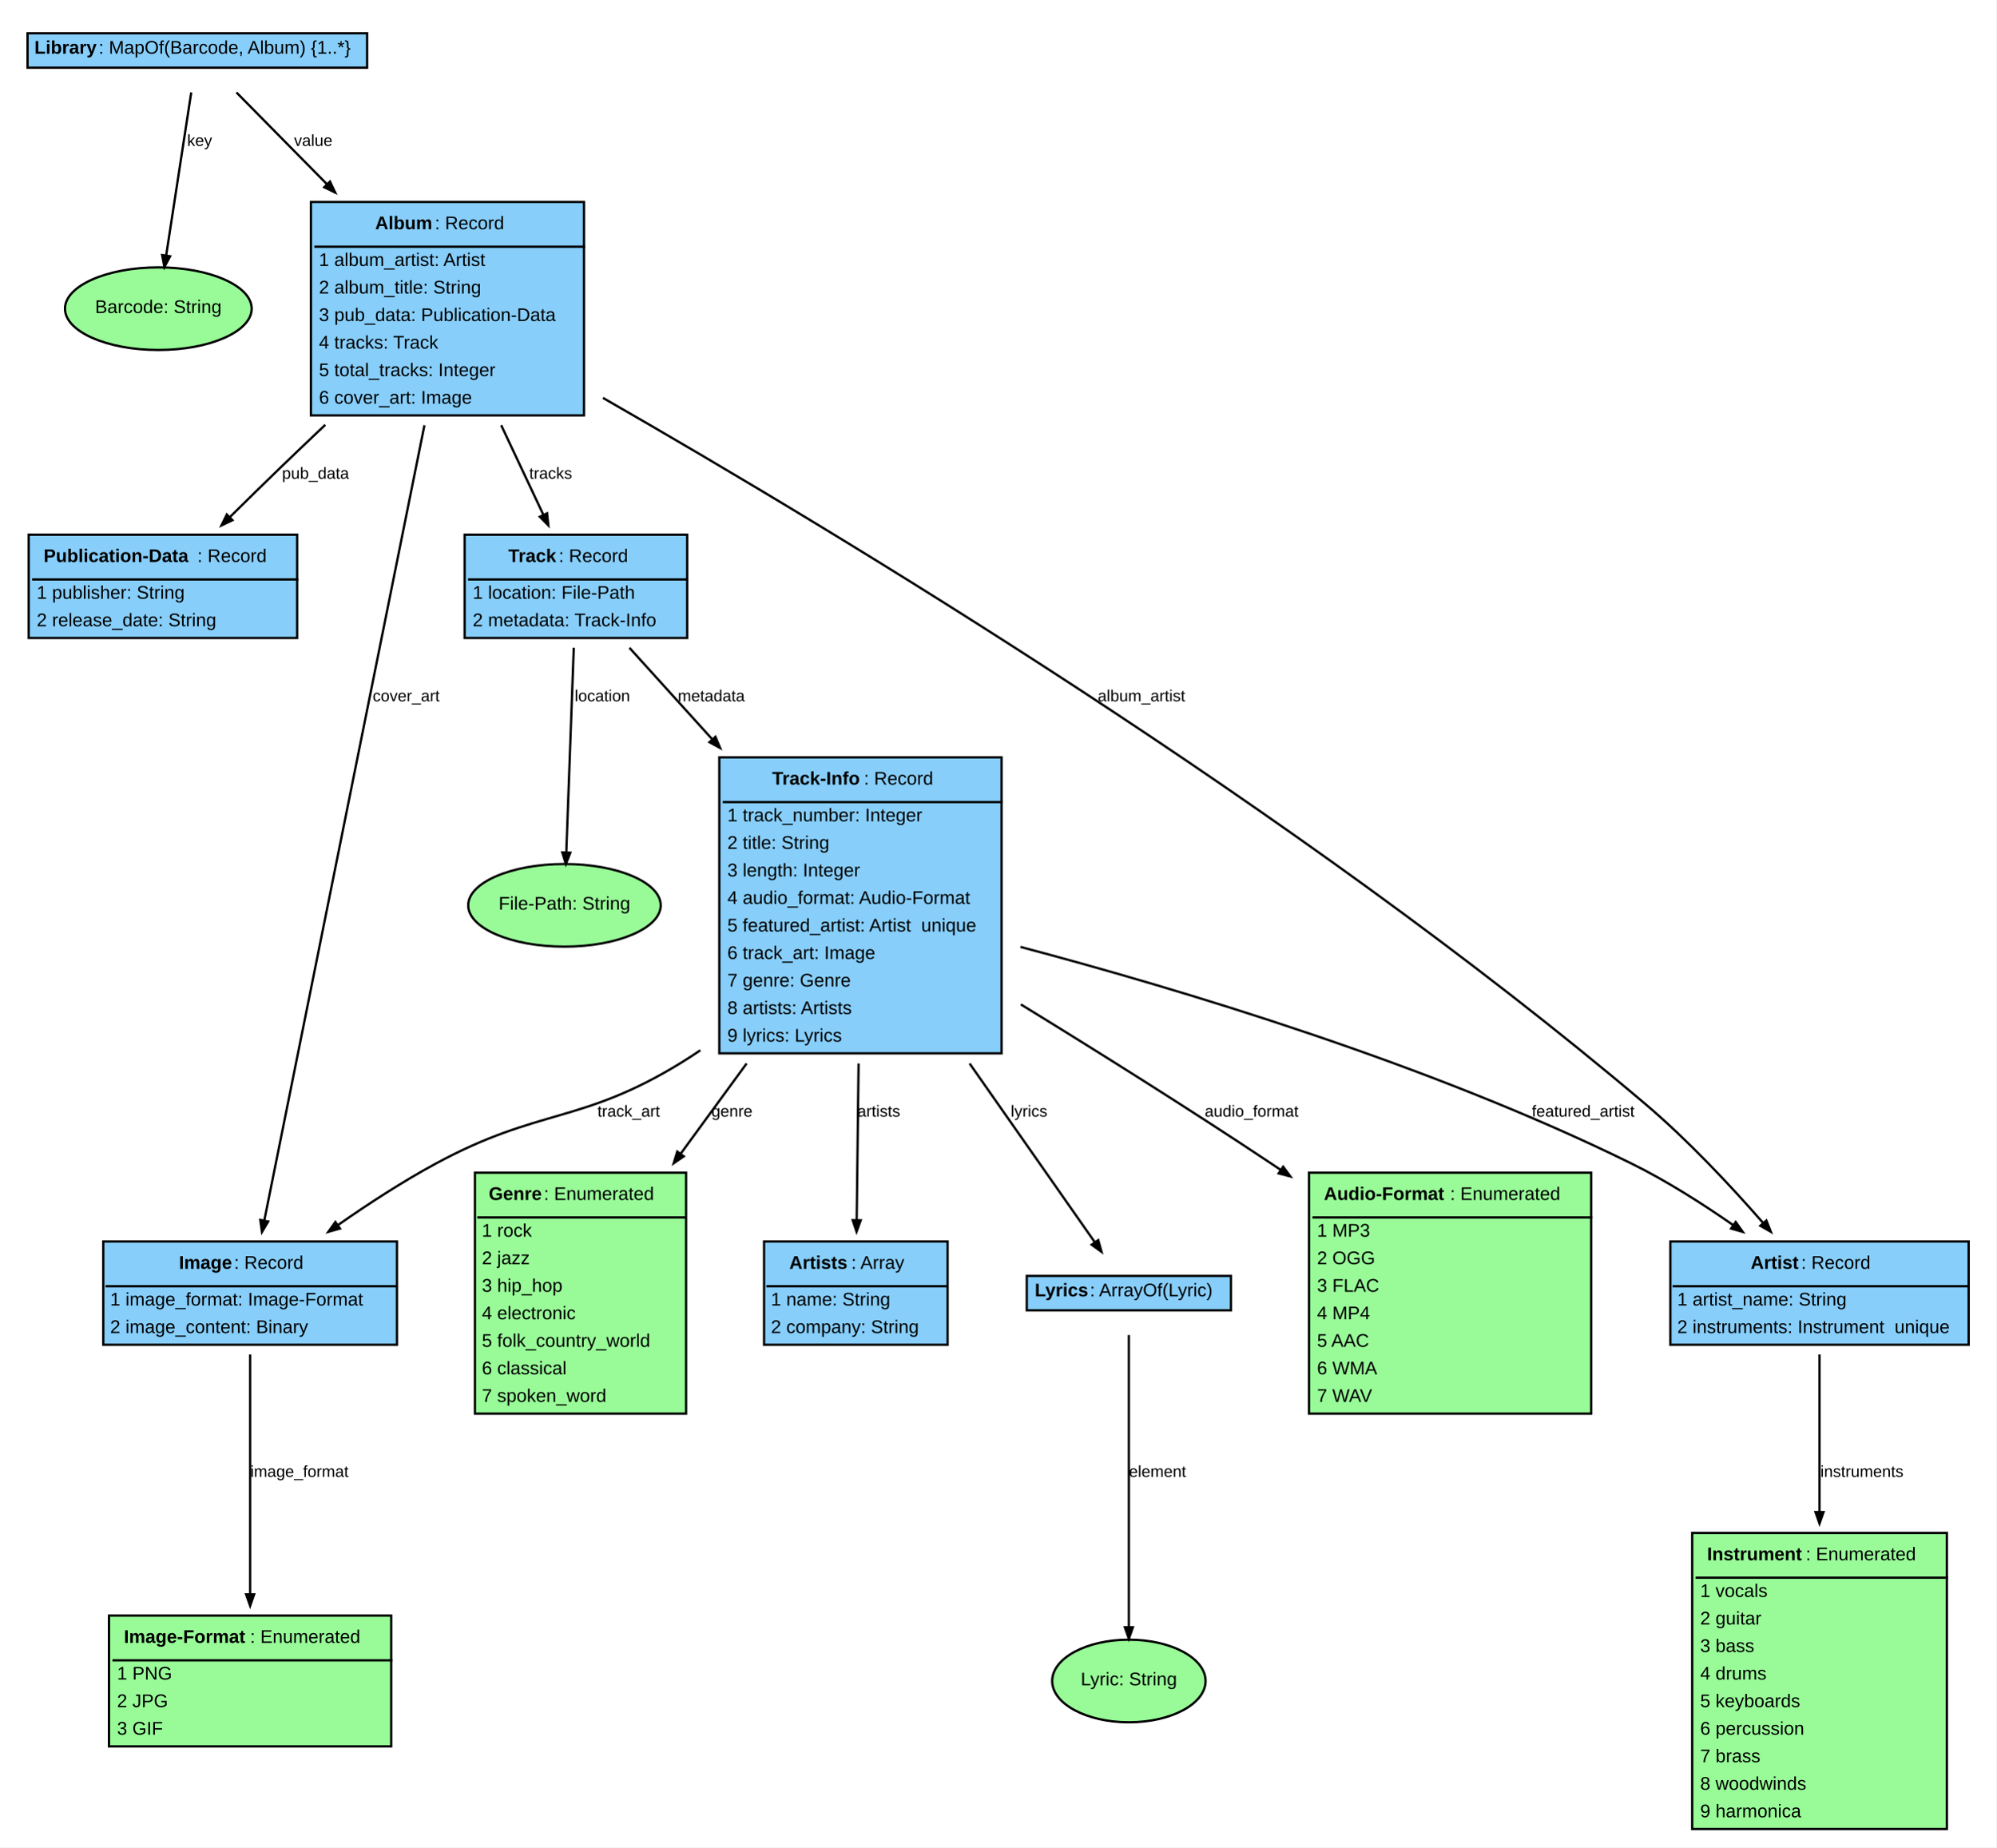
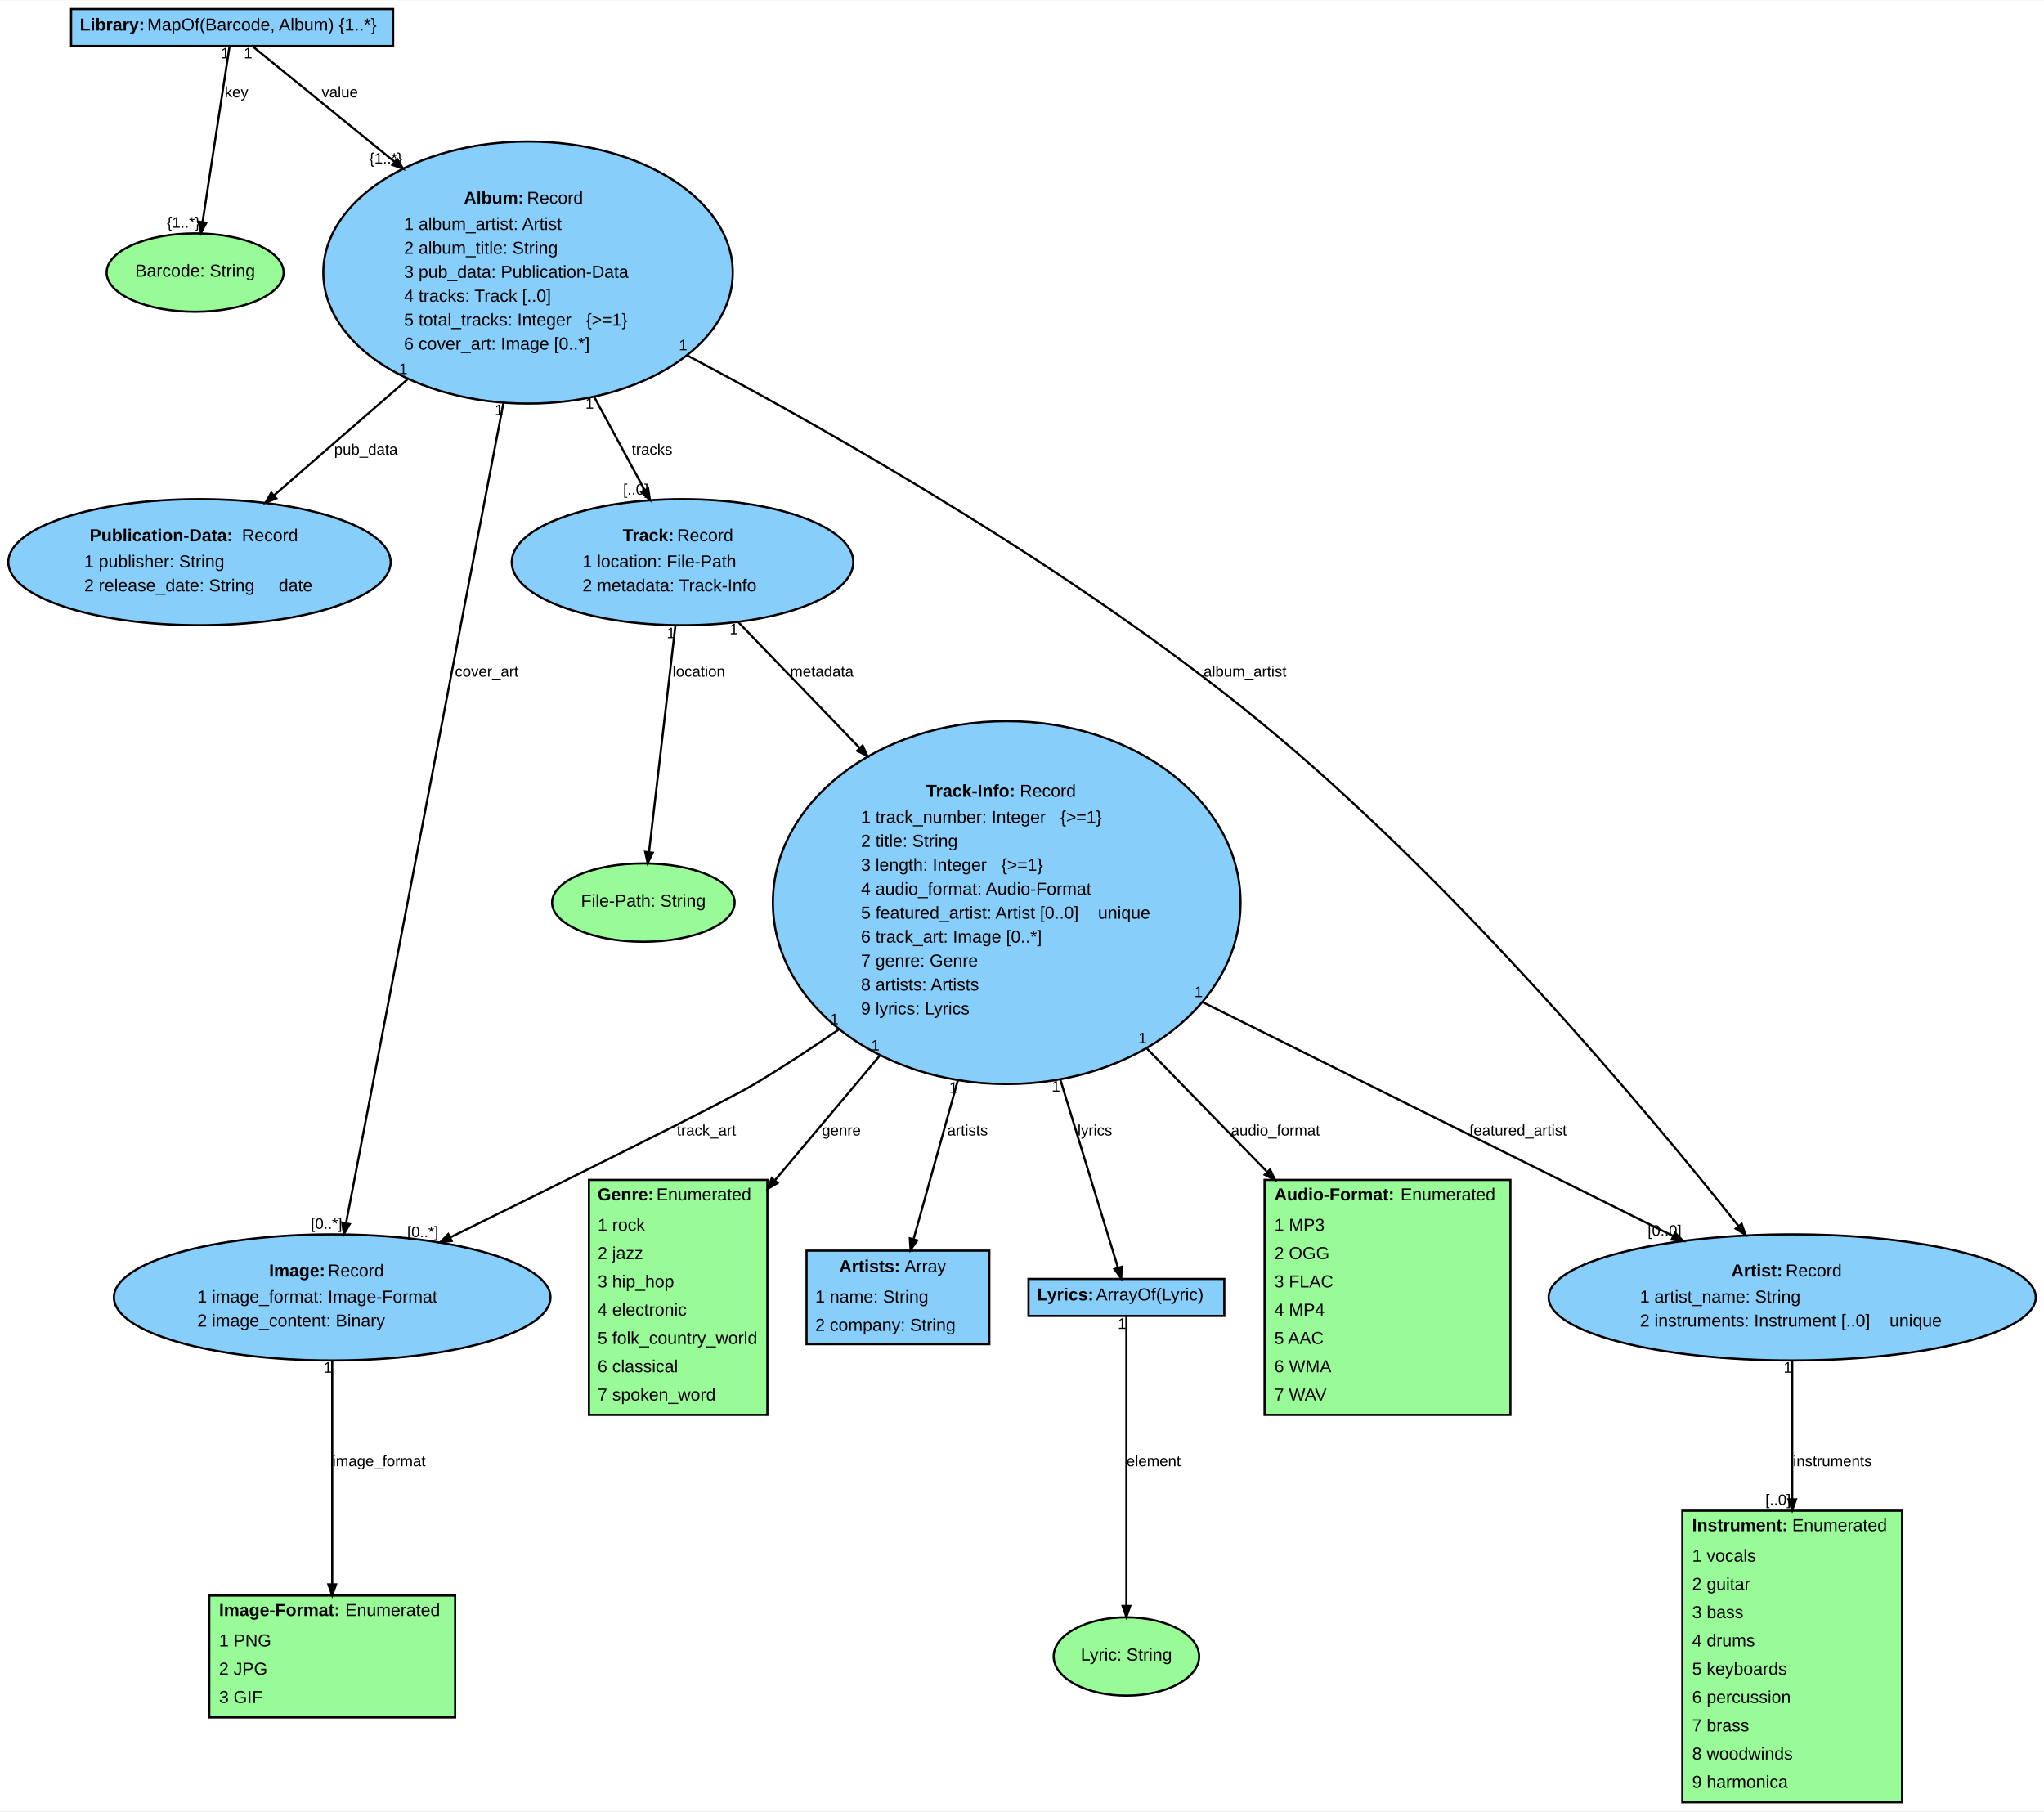
- <svg xmlns="http://www.w3.org/2000/svg" width="870pt" height="805pt" viewBox="0.00 0.00 870.00 805.00">
-   <g id="graph0" class="graph" transform="scale(1 1) rotate(0) translate(4 801)">
-     <polygon fill="white" stroke="transparent" points="-4,4 -4,-801 866,-801 866,4 -4,4" />
+ <svg xmlns="http://www.w3.org/2000/svg" width="939pt" height="832pt" viewBox="0.00 0.00 939.40 832.07">
+   <g id="graph0" class="graph" transform="scale(1 1) rotate(0) translate(4 828.07)">
+     <polygon fill="white" stroke="transparent" points="-4,4 -4,-828.07 935.4,-828.07 935.4,4 -4,4" />
    <g id="node1" class="node">
-       <polygon fill="LightSkyBlue" stroke="transparent" points="8,-771.5 8,-786.5 156,-786.5 156,-771.5 8,-771.5" />
-       <text text-anchor="start" x="11" y="-777.6" font-family="Arial" font-weight="bold" font-size="8.00">Library</text>
-       <text text-anchor="start" x="39" y="-777.6" font-family="Arial" font-size="8.00">: MapOf(Barcode, Album) {1..*} </text>
-       <polygon fill="none" stroke="black" points="8,-771.5 8,-786.5 156,-786.5 156,-771.5 8,-771.5" />
+       <polygon fill="LightSkyBlue" stroke="transparent" points="28.68,-807.07 28.68,-824.07 176.68,-824.07 176.68,-807.07 28.68,-807.07" />
+       <text text-anchor="start" x="32.68" y="-814.17" font-family="Arial" font-weight="bold" font-size="8.00">Library:</text>
+       <text text-anchor="start" x="63.68" y="-814.17" font-family="Arial" font-size="8.00"> MapOf(Barcode, Album) {1..*}</text>
+       <polygon fill="none" stroke="black" points="28.68,-807.07 28.68,-824.07 176.68,-824.07 176.68,-807.07 28.68,-807.07" />
    </g>
    <g id="node2" class="node">
-       <ellipse fill="palegreen" stroke="black" cx="65" cy="-666.5" rx="40.68" ry="18" />
-       <text text-anchor="middle" x="65" y="-664.6" font-family="Arial" font-size="8.00">Barcode: String</text>
+       <ellipse fill="palegreen" stroke="black" cx="85.68" cy="-702.96" rx="40.68" ry="18" />
+       <text text-anchor="middle" x="85.68" y="-701.06" font-family="Arial" font-size="8.00">Barcode: String</text>
    </g>
    <g id="edge1" class="edge">
-       <path fill="none" stroke="black" d="M79.34,-760.73C76.4,-741.6 71.64,-710.68 68.42,-689.74" />
-       <polygon fill="black" stroke="black" points="70.13,-689.32 67.64,-684.64 66.67,-689.85 70.13,-689.32" />
-       <text text-anchor="middle" x="83" y="-737.4" font-family="Arial" font-size="7.00">key</text>
+       <path fill="none" stroke="black" d="M101.51,-806.97C98.99,-790.56 92.96,-751.31 89.11,-726.28" />
+       <polygon fill="black" stroke="black" points="90.81,-725.84 88.32,-721.16 87.35,-726.37 90.81,-725.84" />
+       <text text-anchor="middle" x="104.68" y="-783.47" font-family="Arial" font-size="7.00">key</text>
+       <text text-anchor="middle" x="80.32" y="-723.56" font-family="Arial" font-size="7.00">{1..*}</text>
+       <text text-anchor="middle" x="99.51" y="-801.37" font-family="Arial" font-size="7.00">1</text>
    </g>
    <g id="node3" class="node">
-       <polygon fill="LightSkyBlue" stroke="transparent" points="131.5,-620 131.5,-713 250.5,-713 250.5,-620 131.5,-620" />
-       <text text-anchor="start" x="159.5" y="-701.1" font-family="Arial" font-weight="bold" font-size="8.00">Album</text>
-       <text text-anchor="start" x="185.5" y="-701.1" font-family="Arial" font-size="8.00">: Record   </text>
-       <text text-anchor="start" x="135" y="-685.1" font-family="Arial" font-size="8.00">1 album_artist: Artist    </text>
-       <text text-anchor="start" x="135" y="-673.1" font-family="Arial" font-size="8.00">2 album_title: String    </text>
-       <text text-anchor="start" x="135" y="-661.1" font-family="Arial" font-size="8.00">3 pub_data: Publication-Data    </text>
-       <text text-anchor="start" x="135" y="-649.1" font-family="Arial" font-size="8.00">4 tracks: Track    </text>
-       <text text-anchor="start" x="135" y="-637.1" font-family="Arial" font-size="8.00">5 total_tracks: Integer    </text>
-       <text text-anchor="start" x="135" y="-625.1" font-family="Arial" font-size="8.00">6 cover_art: Image    </text>
-       <polygon fill="black" stroke="black" points="133,-693.5 133,-693.5 251,-693.5 251,-693.5 133,-693.5" />
-       <polygon fill="none" stroke="black" points="131.5,-620 131.5,-713 250.5,-713 250.5,-620 131.5,-620" />
+       <ellipse fill="LightSkyBlue" stroke="black" cx="238.68" cy="-702.96" rx="94.09" ry="60.21" />
+       <text text-anchor="start" x="209.18" y="-734.56" font-family="Arial" font-weight="bold" font-size="8.00">Album:</text>
+       <text text-anchor="start" x="238.18" y="-734.56" font-family="Arial" font-size="8.00"> Record </text>
+       <text text-anchor="start" x="181.68" y="-722.56" font-family="Arial" font-size="8.00">1 album_artist: Artist     </text>
+       <text text-anchor="start" x="181.68" y="-711.56" font-family="Arial" font-size="8.00">2 album_title: String     </text>
+       <text text-anchor="start" x="181.68" y="-700.56" font-family="Arial" font-size="8.00">3 pub_data: Publication-Data     </text>
+       <text text-anchor="start" x="181.68" y="-689.56" font-family="Arial" font-size="8.00">4 tracks: Track [..0]    </text>
+       <text text-anchor="start" x="181.68" y="-678.56" font-family="Arial" font-size="8.00">5 total_tracks: Integer   {&gt;=1}  </text>
+       <text text-anchor="start" x="181.68" y="-667.56" font-family="Arial" font-size="8.00">6 cover_art: Image [0..*]    </text>
    </g>
    <g id="edge2" class="edge">
-       <path fill="none" stroke="black" d="M99.03,-760.73C109.74,-749.88 124.19,-735.23 138.46,-720.77" />
-       <polygon fill="black" stroke="black" points="139.81,-721.88 142.08,-717.09 137.32,-719.42 139.81,-721.88" />
-       <text text-anchor="middle" x="132.5" y="-737.4" font-family="Arial" font-size="7.00">value</text>
+       <path fill="none" stroke="black" d="M112.03,-806.97C125.64,-795.89 152.06,-774.41 177.26,-753.92" />
+       <polygon fill="black" stroke="black" points="178.51,-755.15 181.29,-750.64 176.31,-752.44 178.51,-755.15" />
+       <text text-anchor="middle" x="152.18" y="-783.47" font-family="Arial" font-size="7.00">value</text>
+       <text text-anchor="middle" x="173.29" y="-753.04" font-family="Arial" font-size="7.00">{1..*}</text>
+       <text text-anchor="middle" x="110.03" y="-801.37" font-family="Arial" font-size="7.00">1</text>
    </g>
    <g id="node4" class="node">
-       <polygon fill="LightSkyBlue" stroke="transparent" points="8.5,-523 8.5,-568 125.5,-568 125.5,-523 8.5,-523" />
-       <text text-anchor="start" x="15" y="-556.1" font-family="Arial" font-weight="bold" font-size="8.00">Publication-Data</text>
-       <text text-anchor="start" x="82" y="-556.1" font-family="Arial" font-size="8.00">: Record   </text>
-       <text text-anchor="start" x="12" y="-540.1" font-family="Arial" font-size="8.00">1 publisher: String    </text>
-       <text text-anchor="start" x="12" y="-528.1" font-family="Arial" font-size="8.00">2 release_date: String    </text>
-       <polygon fill="black" stroke="black" points="10,-548.5 10,-548.5 126,-548.5 126,-548.5 10,-548.5" />
-       <polygon fill="none" stroke="black" points="8.5,-523 8.5,-568 125.5,-568 125.5,-523 8.5,-523" />
+       <ellipse fill="LightSkyBlue" stroke="black" cx="87.68" cy="-569.87" rx="87.86" ry="28.98" />
+       <text text-anchor="start" x="37.18" y="-579.47" font-family="Arial" font-weight="bold" font-size="8.00">Publication-Data:</text>
+       <text text-anchor="start" x="107.18" y="-579.47" font-family="Arial" font-size="8.00"> Record </text>
+       <text text-anchor="start" x="34.68" y="-567.47" font-family="Arial" font-size="8.00">1 publisher: String     </text>
+       <text text-anchor="start" x="34.68" y="-556.47" font-family="Arial" font-size="8.00">2 release_date: String     date</text>
    </g>
    <g id="edge4" class="edge">
-       <path fill="none" stroke="black" d="M137.76,-615.9C131.41,-609.89 125.05,-603.83 119,-598 111.53,-590.8 103.54,-582.96 96.11,-575.61" />
-       <polygon fill="black" stroke="black" points="97.3,-574.33 92.52,-572.05 94.84,-576.81 97.3,-574.33" />
-       <text text-anchor="middle" x="133.5" y="-592.4" font-family="Arial" font-size="7.00">pub_data</text>
+       <path fill="none" stroke="black" d="M183.31,-653.89C162.81,-636.09 140.17,-616.44 122.07,-600.72" />
+       <polygon fill="black" stroke="black" points="122.97,-599.18 118.04,-597.23 120.67,-601.83 122.97,-599.18" />
+       <text text-anchor="middle" x="164.18" y="-619.26" font-family="Arial" font-size="7.00">pub_data</text>
+       <text text-anchor="middle" x="181.31" y="-656.29" font-family="Arial" font-size="7.00">1</text>
    </g>
    <g id="node5" class="node">
-       <polygon fill="LightSkyBlue" stroke="transparent" points="41,-215 41,-260 169,-260 169,-215 41,-215" />
-       <text text-anchor="start" x="74" y="-248.1" font-family="Arial" font-weight="bold" font-size="8.00">Image</text>
-       <text text-anchor="start" x="98" y="-248.1" font-family="Arial" font-size="8.00">: Record   </text>
-       <text text-anchor="start" x="44" y="-232.1" font-family="Arial" font-size="8.00">1 image_format: Image-Format    </text>
-       <text text-anchor="start" x="44" y="-220.1" font-family="Arial" font-size="8.00">2 image_content: Binary    </text>
-       <polygon fill="black" stroke="black" points="42,-240.5 42,-240.5 169,-240.5 169,-240.5 42,-240.5" />
-       <polygon fill="none" stroke="black" points="41,-215 41,-260 169,-260 169,-215 41,-215" />
+       <ellipse fill="LightSkyBlue" stroke="black" cx="148.68" cy="-232" rx="100.32" ry="28.98" />
+       <text text-anchor="start" x="119.68" y="-241.6" font-family="Arial" font-weight="bold" font-size="8.00">Image:</text>
+       <text text-anchor="start" x="146.68" y="-241.6" font-family="Arial" font-size="8.00"> Record </text>
+       <text text-anchor="start" x="86.68" y="-229.6" font-family="Arial" font-size="8.00">1 image_format: Image-Format     </text>
+       <text text-anchor="start" x="86.68" y="-218.6" font-family="Arial" font-size="8.00">2 image_content: Binary     </text>
    </g>
    <g id="edge6" class="edge">
-       <path fill="none" stroke="black" d="M180.97,-615.68C163.01,-526.52 125.88,-342.19 111.19,-269.21" />
-       <polygon fill="black" stroke="black" points="112.87,-268.71 110.17,-264.15 109.44,-269.4 112.87,-268.71" />
-       <text text-anchor="middle" x="173" y="-495.4" font-family="Arial" font-size="7.00">cover_art</text>
+       <path fill="none" stroke="black" d="M227.37,-643.04C208.25,-543.39 170.12,-344.73 155.04,-266.12" />
+       <polygon fill="black" stroke="black" points="156.74,-265.7 154.08,-261.12 153.3,-266.36 156.74,-265.7" />
+       <text text-anchor="middle" x="219.68" y="-517.28" font-family="Arial" font-size="7.00">cover_art</text>
+       <text text-anchor="middle" x="146.08" y="-263.52" font-family="Arial" font-size="7.00">[0..*]</text>
+       <text text-anchor="middle" x="225.37" y="-637.44" font-family="Arial" font-size="7.00">1</text>
    </g>
    <g id="node7" class="node">
-       <polygon fill="LightSkyBlue" stroke="transparent" points="724,-215 724,-260 854,-260 854,-215 724,-215" />
-       <text text-anchor="start" x="759" y="-248.1" font-family="Arial" font-weight="bold" font-size="8.00">Artist</text>
-       <text text-anchor="start" x="781" y="-248.1" font-family="Arial" font-size="8.00">: Record   </text>
-       <text text-anchor="start" x="727" y="-232.1" font-family="Arial" font-size="8.00">1 artist_name: String    </text>
-       <text text-anchor="start" x="727" y="-220.1" font-family="Arial" font-size="8.00">2 instruments: Instrument  unique  </text>
-       <polygon fill="black" stroke="black" points="725,-240.5 725,-240.5 854,-240.5 854,-240.5 725,-240.5" />
-       <polygon fill="none" stroke="black" points="724,-215 724,-260 854,-260 854,-215 724,-215" />
+       <ellipse fill="LightSkyBlue" stroke="black" cx="819.68" cy="-232" rx="111.95" ry="28.98" />
+       <text text-anchor="start" x="791.68" y="-241.6" font-family="Arial" font-weight="bold" font-size="8.00">Artist:</text>
+       <text text-anchor="start" x="816.68" y="-241.6" font-family="Arial" font-size="8.00"> Record </text>
+       <text text-anchor="start" x="749.68" y="-229.6" font-family="Arial" font-size="8.00">1 artist_name: String     </text>
+       <text text-anchor="start" x="749.68" y="-218.6" font-family="Arial" font-size="8.00">2 instruments: Instrument [..0]    unique</text>
    </g>
    <g id="edge3" class="edge">
-       <path fill="none" stroke="black" d="M258.79,-627.62C361.89,-568.51 562.04,-447.8 713,-320 731.51,-304.33 750.12,-284.46 764.29,-268.26" />
-       <polygon fill="black" stroke="black" points="765.84,-269.15 767.8,-264.23 763.2,-266.86 765.84,-269.15" />
-       <text text-anchor="middle" x="493.5" y="-495.4" font-family="Arial" font-size="7.00">album_artist</text>
+       <path fill="none" stroke="black" d="M311.94,-664.85C382.68,-627.32 491.08,-565.21 574.68,-496.88 664.78,-423.23 753.39,-317.16 795.04,-264.77" />
+       <polygon fill="black" stroke="black" points="796.46,-265.79 798.2,-260.78 793.72,-263.61 796.46,-265.79" />
+       <text text-anchor="middle" x="568.18" y="-517.28" font-family="Arial" font-size="7.00">album_artist</text>
+       <text text-anchor="middle" x="309.94" y="-667.25" font-family="Arial" font-size="7.00">1</text>
    </g>
    <g id="node9" class="node">
-       <polygon fill="LightSkyBlue" stroke="transparent" points="198.5,-523 198.5,-568 295.5,-568 295.5,-523 198.5,-523" />
-       <text text-anchor="start" x="217.5" y="-556.1" font-family="Arial" font-weight="bold" font-size="8.00">Track</text>
-       <text text-anchor="start" x="239.5" y="-556.1" font-family="Arial" font-size="8.00">: Record   </text>
-       <text text-anchor="start" x="202" y="-540.1" font-family="Arial" font-size="8.00">1 location: File-Path    </text>
-       <text text-anchor="start" x="202" y="-528.1" font-family="Arial" font-size="8.00">2 metadata: Track-Info    </text>
-       <polygon fill="black" stroke="black" points="200,-548.5 200,-548.5 296,-548.5 296,-548.5 200,-548.5" />
-       <polygon fill="none" stroke="black" points="198.5,-523 198.5,-568 295.5,-568 295.5,-523 198.5,-523" />
+       <ellipse fill="LightSkyBlue" stroke="black" cx="309.68" cy="-569.87" rx="78.48" ry="28.98" />
+       <text text-anchor="start" x="282.18" y="-579.47" font-family="Arial" font-weight="bold" font-size="8.00">Track:</text>
+       <text text-anchor="start" x="307.18" y="-579.47" font-family="Arial" font-size="8.00"> Record </text>
+       <text text-anchor="start" x="263.68" y="-567.47" font-family="Arial" font-size="8.00">1 location: File-Path     </text>
+       <text text-anchor="start" x="263.68" y="-556.47" font-family="Arial" font-size="8.00">2 metadata: Track-Info     </text>
    </g>
    <g id="edge5" class="edge">
-       <path fill="none" stroke="black" d="M214.42,-615.72C220.67,-602.45 227.23,-588.52 232.81,-576.66" />
-       <polygon fill="black" stroke="black" points="234.43,-577.33 234.97,-572.06 231.26,-575.83 234.43,-577.33" />
-       <text text-anchor="middle" x="236" y="-592.4" font-family="Arial" font-size="7.00">tracks</text>
+       <path fill="none" stroke="black" d="M269,-645.99C276.92,-631.36 285.19,-616.08 292.2,-603.15" />
+       <polygon fill="black" stroke="black" points="293.87,-603.73 294.71,-598.5 290.79,-602.07 293.87,-603.73" />
+       <text text-anchor="middle" x="295.68" y="-619.26" font-family="Arial" font-size="7.00">tracks</text>
+       <text text-anchor="middle" x="288.21" y="-600.9" font-family="Arial" font-size="7.00">[..0]</text>
+       <text text-anchor="middle" x="267" y="-640.39" font-family="Arial" font-size="7.00">1</text>
    </g>
    <g id="node6" class="node">
-       <polygon fill="palegreen" stroke="transparent" points="43.5,-40 43.5,-97 166.5,-97 166.5,-40 43.5,-40" />
-       <text text-anchor="start" x="50" y="-85.1" font-family="Arial" font-weight="bold" font-size="8.00">Image-Format</text>
-       <text text-anchor="start" x="105" y="-85.1" font-family="Arial" font-size="8.00">: Enumerated   </text>
-       <text text-anchor="start" x="47" y="-69.1" font-family="Arial" font-size="8.00">1 PNG</text>
-       <text text-anchor="start" x="47" y="-57.1" font-family="Arial" font-size="8.00">2 JPG</text>
-       <text text-anchor="start" x="47" y="-45.1" font-family="Arial" font-size="8.00">3 GIF</text>
-       <polygon fill="black" stroke="black" points="45,-77.5 45,-77.5 167,-77.5 167,-77.5 45,-77.5" />
-       <polygon fill="none" stroke="black" points="43.5,-40 43.5,-97 166.5,-97 166.5,-40 43.5,-40" />
+       <polygon fill="Palegreen" stroke="transparent" points="92.18,-39 92.18,-95 205.18,-95 205.18,-39 92.18,-39" />
+       <text text-anchor="start" x="96.68" y="-85.6" font-family="Arial" font-weight="bold" font-size="8.00">Image-Format:</text>
+       <text text-anchor="start" x="154.68" y="-85.6" font-family="Arial" font-size="8.00"> Enumerated</text>
+       <text text-anchor="start" x="96.68" y="-71.6" font-family="Arial" font-size="8.00">1 PNG</text>
+       <text text-anchor="start" x="96.68" y="-58.6" font-family="Arial" font-size="8.00">2 JPG</text>
+       <text text-anchor="start" x="96.68" y="-45.6" font-family="Arial" font-size="8.00">3 GIF</text>
+       <polygon fill="none" stroke="black" points="92.18,-39 92.18,-95 205.18,-95 205.18,-39 92.18,-39" />
    </g>
    <g id="edge7" class="edge">
-       <path fill="none" stroke="black" d="M105,-210.77C105,-182.92 105,-138.25 105,-106.61" />
-       <polygon fill="black" stroke="black" points="106.75,-106.25 105,-101.25 103.25,-106.25 106.75,-106.25" />
-       <text text-anchor="middle" x="126.5" y="-157.4" font-family="Arial" font-size="7.00">image_format</text>
+       <path fill="none" stroke="black" d="M148.68,-202.98C148.68,-174.41 148.68,-130.15 148.68,-100.17" />
+       <polygon fill="black" stroke="black" points="150.43,-100.11 148.68,-95.11 146.93,-100.11 150.43,-100.11" />
+       <text text-anchor="middle" x="170.18" y="-154.4" font-family="Arial" font-size="7.00">image_format</text>
+       <text text-anchor="middle" x="146.68" y="-197.38" font-family="Arial" font-size="7.00">1</text>
    </g>
    <g id="node8" class="node">
-       <polygon fill="palegreen" stroke="transparent" points="733.5,-4 733.5,-133 844.5,-133 844.5,-4 733.5,-4" />
-       <text text-anchor="start" x="740" y="-121.1" font-family="Arial" font-weight="bold" font-size="8.00">Instrument</text>
-       <text text-anchor="start" x="783" y="-121.1" font-family="Arial" font-size="8.00">: Enumerated   </text>
-       <text text-anchor="start" x="737" y="-105.1" font-family="Arial" font-size="8.00">1 vocals</text>
-       <text text-anchor="start" x="737" y="-93.1" font-family="Arial" font-size="8.00">2 guitar</text>
-       <text text-anchor="start" x="737" y="-81.1" font-family="Arial" font-size="8.00">3 bass</text>
-       <text text-anchor="start" x="737" y="-69.1" font-family="Arial" font-size="8.00">4 drums</text>
-       <text text-anchor="start" x="737" y="-57.1" font-family="Arial" font-size="8.00">5 keyboards</text>
-       <text text-anchor="start" x="737" y="-45.1" font-family="Arial" font-size="8.00">6 percussion</text>
-       <text text-anchor="start" x="737" y="-33.1" font-family="Arial" font-size="8.00">7 brass</text>
-       <text text-anchor="start" x="737" y="-21.1" font-family="Arial" font-size="8.00">8 woodwinds</text>
-       <text text-anchor="start" x="737" y="-9.1" font-family="Arial" font-size="8.00">9 harmonica</text>
-       <polygon fill="black" stroke="black" points="735,-113.5 735,-113.5 845,-113.5 845,-113.5 735,-113.5" />
-       <polygon fill="none" stroke="black" points="733.5,-4 733.5,-133 844.5,-133 844.5,-4 733.5,-4" />
+       <polygon fill="Palegreen" stroke="transparent" points="769.18,0 769.18,-134 870.18,-134 870.18,0 769.18,0" />
+       <text text-anchor="start" x="773.68" y="-124.6" font-family="Arial" font-weight="bold" font-size="8.00">Instrument:</text>
+       <text text-anchor="start" x="819.68" y="-124.6" font-family="Arial" font-size="8.00"> Enumerated</text>
+       <text text-anchor="start" x="773.68" y="-110.6" font-family="Arial" font-size="8.00">1 vocals</text>
+       <text text-anchor="start" x="773.68" y="-97.6" font-family="Arial" font-size="8.00">2 guitar</text>
+       <text text-anchor="start" x="773.68" y="-84.6" font-family="Arial" font-size="8.00">3 bass</text>
+       <text text-anchor="start" x="773.68" y="-71.6" font-family="Arial" font-size="8.00">4 drums</text>
+       <text text-anchor="start" x="773.68" y="-58.6" font-family="Arial" font-size="8.00">5 keyboards</text>
+       <text text-anchor="start" x="773.68" y="-45.6" font-family="Arial" font-size="8.00">6 percussion</text>
+       <text text-anchor="start" x="773.68" y="-32.6" font-family="Arial" font-size="8.00">7 brass</text>
+       <text text-anchor="start" x="773.68" y="-19.6" font-family="Arial" font-size="8.00">8 woodwinds</text>
+       <text text-anchor="start" x="773.68" y="-6.6" font-family="Arial" font-size="8.00">9 harmonica</text>
+       <polygon fill="none" stroke="black" points="769.18,0 769.18,-134 870.18,-134 870.18,0 769.18,0" />
    </g>
    <g id="edge8" class="edge">
-       <path fill="none" stroke="black" d="M789,-210.77C789,-192.41 789,-166.73 789,-142.29" />
-       <polygon fill="black" stroke="black" points="790.75,-142.1 789,-137.1 787.25,-142.1 790.75,-142.1" />
-       <text text-anchor="middle" x="807.5" y="-157.4" font-family="Arial" font-size="7.00">instruments</text>
+       <path fill="none" stroke="black" d="M819.68,-202.98C819.68,-185.38 819.68,-161.82 819.68,-139.31" />
+       <polygon fill="black" stroke="black" points="821.43,-139.22 819.68,-134.22 817.93,-139.22 821.43,-139.22" />
+       <text text-anchor="middle" x="838.18" y="-154.4" font-family="Arial" font-size="7.00">instruments</text>
+       <text text-anchor="middle" x="813.18" y="-136.62" font-family="Arial" font-size="7.00">[..0]</text>
+       <text text-anchor="middle" x="817.68" y="-197.38" font-family="Arial" font-size="7.00">1</text>
    </g>
    <g id="node10" class="node">
-       <polygon fill="LightSkyBlue" stroke="transparent" points="309.5,-342 309.5,-471 432.5,-471 432.5,-342 309.5,-342" />
-       <text text-anchor="start" x="332.5" y="-459.1" font-family="Arial" font-weight="bold" font-size="8.00">Track-Info</text>
-       <text text-anchor="start" x="372.5" y="-459.1" font-family="Arial" font-size="8.00">: Record   </text>
-       <text text-anchor="start" x="313" y="-443.1" font-family="Arial" font-size="8.00">1 track_number: Integer    </text>
-       <text text-anchor="start" x="313" y="-431.1" font-family="Arial" font-size="8.00">2 title: String    </text>
-       <text text-anchor="start" x="313" y="-419.1" font-family="Arial" font-size="8.00">3 length: Integer    </text>
-       <text text-anchor="start" x="313" y="-407.1" font-family="Arial" font-size="8.00">4 audio_format: Audio-Format    </text>
-       <text text-anchor="start" x="313" y="-395.1" font-family="Arial" font-size="8.00">5 featured_artist: Artist  unique  </text>
-       <text text-anchor="start" x="313" y="-383.1" font-family="Arial" font-size="8.00">6 track_art: Image    </text>
-       <text text-anchor="start" x="313" y="-371.1" font-family="Arial" font-size="8.00">7 genre: Genre    </text>
-       <text text-anchor="start" x="313" y="-359.1" font-family="Arial" font-size="8.00">8 artists: Artists    </text>
-       <text text-anchor="start" x="313" y="-347.1" font-family="Arial" font-size="8.00">9 lyrics: Lyrics    </text>
-       <polygon fill="black" stroke="black" points="311,-451.5 311,-451.5 433,-451.5 433,-451.5 311,-451.5" />
-       <polygon fill="none" stroke="black" points="309.5,-342 309.5,-471 432.5,-471 432.5,-342 309.5,-342" />
+       <ellipse fill="LightSkyBlue" stroke="black" cx="458.68" cy="-413.44" rx="107.46" ry="83.38" />
+       <text text-anchor="start" x="421.68" y="-462.04" font-family="Arial" font-weight="bold" font-size="8.00">Track-Info:</text>
+       <text text-anchor="start" x="464.68" y="-462.04" font-family="Arial" font-size="8.00"> Record </text>
+       <text text-anchor="start" x="391.68" y="-450.04" font-family="Arial" font-size="8.00">1 track_number: Integer   {&gt;=1}  </text>
+       <text text-anchor="start" x="391.68" y="-439.04" font-family="Arial" font-size="8.00">2 title: String     </text>
+       <text text-anchor="start" x="391.68" y="-428.04" font-family="Arial" font-size="8.00">3 length: Integer   {&gt;=1}  </text>
+       <text text-anchor="start" x="391.68" y="-417.04" font-family="Arial" font-size="8.00">4 audio_format: Audio-Format     </text>
+       <text text-anchor="start" x="391.68" y="-406.04" font-family="Arial" font-size="8.00">5 featured_artist: Artist [0..0]    unique</text>
+       <text text-anchor="start" x="391.68" y="-395.04" font-family="Arial" font-size="8.00">6 track_art: Image [0..*]    </text>
+       <text text-anchor="start" x="391.68" y="-384.04" font-family="Arial" font-size="8.00">7 genre: Genre     </text>
+       <text text-anchor="start" x="391.68" y="-373.04" font-family="Arial" font-size="8.00">8 artists: Artists     </text>
+       <text text-anchor="start" x="391.68" y="-362.04" font-family="Arial" font-size="8.00">9 lyrics: Lyrics     </text>
    </g>
    <g id="edge10" class="edge">
-       <path fill="none" stroke="black" d="M270.32,-518.73C280.65,-507.32 293.35,-493.29 306.22,-479.07" />
-       <polygon fill="black" stroke="black" points="307.8,-479.94 309.85,-475.06 305.2,-477.59 307.8,-479.94" />
-       <text text-anchor="middle" x="306" y="-495.4" font-family="Arial" font-size="7.00">metadata</text>
+       <path fill="none" stroke="black" d="M335.3,-542.32C350.73,-526.33 371.17,-505.14 390.96,-484.62" />
+       <polygon fill="black" stroke="black" points="392.44,-485.62 394.65,-480.8 389.92,-483.18 392.44,-485.62" />
+       <text text-anchor="middle" x="373.68" y="-517.28" font-family="Arial" font-size="7.00">metadata</text>
+       <text text-anchor="middle" x="333.3" y="-536.72" font-family="Arial" font-size="7.00">1</text>
    </g>
    <g id="node13" class="node">
-       <ellipse fill="palegreen" stroke="black" cx="242" cy="-406.5" rx="41.95" ry="18" />
-       <text text-anchor="middle" x="242" y="-404.6" font-family="Arial" font-size="8.00">File-Path: String</text>
+       <ellipse fill="palegreen" stroke="black" cx="291.68" cy="-413.44" rx="41.95" ry="18" />
+       <text text-anchor="middle" x="291.68" y="-411.54" font-family="Arial" font-size="8.00">File-Path: String</text>
    </g>
    <g id="edge9" class="edge">
-       <path fill="none" stroke="black" d="M246.06,-518.73C245.12,-493.08 243.7,-454.11 242.81,-429.76" />
-       <polygon fill="black" stroke="black" points="244.55,-429.43 242.62,-424.5 241.05,-429.56 244.55,-429.43" />
-       <text text-anchor="middle" x="258.5" y="-495.4" font-family="Arial" font-size="7.00">location</text>
+       <path fill="none" stroke="black" d="M306.38,-540.54C302.9,-510.67 297.48,-464.2 294.29,-436.79" />
+       <polygon fill="black" stroke="black" points="296,-436.34 293.68,-431.58 292.52,-436.75 296,-436.34" />
+       <text text-anchor="middle" x="317.18" y="-517.28" font-family="Arial" font-size="7.00">location</text>
+       <text text-anchor="middle" x="304.38" y="-534.94" font-family="Arial" font-size="7.00">1</text>
    </g>
    <g id="edge13" class="edge">
-       <path fill="none" stroke="black" d="M301.22,-343.34C298.49,-341.48 295.75,-339.69 293,-338 249.21,-311.05 231.24,-318.45 186,-294 171.58,-286.21 156.57,-276.44 143.44,-267.28" />
-       <polygon fill="black" stroke="black" points="144.17,-265.65 139.07,-264.21 142.15,-268.51 144.17,-265.65" />
-       <text text-anchor="middle" x="270" y="-314.4" font-family="Arial" font-size="7.00">track_art</text>
+       <path fill="none" stroke="black" d="M381.48,-355.1C368.73,-346.36 355.5,-337.69 342.68,-330 329.64,-322.17 255.74,-285.56 203.02,-259.64" />
+       <polygon fill="black" stroke="black" points="203.57,-257.96 198.31,-257.32 202.02,-261.1 203.57,-257.96" />
+       <text text-anchor="middle" x="320.68" y="-306.4" font-family="Arial" font-size="7.00">track_art</text>
+       <text text-anchor="middle" x="190.31" y="-259.72" font-family="Arial" font-size="7.00">[0..*]</text>
+       <text text-anchor="middle" x="379.48" y="-357.5" font-family="Arial" font-size="7.00">1</text>
    </g>
    <g id="edge12" class="edge">
-       <path fill="none" stroke="black" d="M440.75,-388.38C510.27,-369.94 619.06,-337.32 707,-294 722.23,-286.5 737.92,-276.52 751.44,-267.1" />
-       <polygon fill="black" stroke="black" points="752.48,-268.5 755.57,-264.19 750.47,-265.64 752.48,-268.5" />
-       <text text-anchor="middle" x="686" y="-314.4" font-family="Arial" font-size="7.00">featured_artist</text>
+       <path fill="none" stroke="black" d="M548.85,-367.62C616.69,-333.9 707.48,-288.77 764.78,-260.29" />
+       <polygon fill="black" stroke="black" points="765.83,-261.72 769.53,-257.93 764.27,-258.59 765.83,-261.72" />
+       <text text-anchor="middle" x="693.68" y="-306.4" font-family="Arial" font-size="7.00">featured_artist</text>
+       <text text-anchor="middle" x="761.03" y="-260.33" font-family="Arial" font-size="7.00">[0..0]</text>
+       <text text-anchor="middle" x="546.85" y="-370.02" font-family="Arial" font-size="7.00">1</text>
    </g>
    <g id="node11" class="node">
-       <polygon fill="palegreen" stroke="transparent" points="566.5,-185 566.5,-290 689.5,-290 689.5,-185 566.5,-185" />
-       <text text-anchor="start" x="573" y="-278.1" font-family="Arial" font-weight="bold" font-size="8.00">Audio-Format</text>
-       <text text-anchor="start" x="628" y="-278.1" font-family="Arial" font-size="8.00">: Enumerated   </text>
-       <text text-anchor="start" x="570" y="-262.1" font-family="Arial" font-size="8.00">1 MP3</text>
-       <text text-anchor="start" x="570" y="-250.1" font-family="Arial" font-size="8.00">2 OGG</text>
-       <text text-anchor="start" x="570" y="-238.1" font-family="Arial" font-size="8.00">3 FLAC</text>
-       <text text-anchor="start" x="570" y="-226.1" font-family="Arial" font-size="8.00">4 MP4</text>
-       <text text-anchor="start" x="570" y="-214.1" font-family="Arial" font-size="8.00">5 AAC</text>
-       <text text-anchor="start" x="570" y="-202.1" font-family="Arial" font-size="8.00">6 WMA</text>
-       <text text-anchor="start" x="570" y="-190.1" font-family="Arial" font-size="8.00">7 WAV</text>
-       <polygon fill="black" stroke="black" points="568,-270.5 568,-270.5 690,-270.5 690,-270.5 568,-270.5" />
-       <polygon fill="none" stroke="black" points="566.5,-185 566.5,-290 689.5,-290 689.5,-185 566.5,-185" />
+       <polygon fill="Palegreen" stroke="transparent" points="577.18,-178 577.18,-286 690.18,-286 690.18,-178 577.18,-178" />
+       <text text-anchor="start" x="581.68" y="-276.6" font-family="Arial" font-weight="bold" font-size="8.00">Audio-Format:</text>
+       <text text-anchor="start" x="639.68" y="-276.6" font-family="Arial" font-size="8.00"> Enumerated</text>
+       <text text-anchor="start" x="581.68" y="-262.6" font-family="Arial" font-size="8.00">1 MP3</text>
+       <text text-anchor="start" x="581.68" y="-249.6" font-family="Arial" font-size="8.00">2 OGG</text>
+       <text text-anchor="start" x="581.68" y="-236.6" font-family="Arial" font-size="8.00">3 FLAC</text>
+       <text text-anchor="start" x="581.68" y="-223.6" font-family="Arial" font-size="8.00">4 MP4</text>
+       <text text-anchor="start" x="581.68" y="-210.6" font-family="Arial" font-size="8.00">5 AAC</text>
+       <text text-anchor="start" x="581.68" y="-197.6" font-family="Arial" font-size="8.00">6 WMA</text>
+       <text text-anchor="start" x="581.68" y="-184.6" font-family="Arial" font-size="8.00">7 WAV</text>
+       <polygon fill="none" stroke="black" points="577.18,-178 577.18,-286 690.18,-286 690.18,-178 577.18,-178" />
    </g>
    <g id="edge11" class="edge">
-       <path fill="none" stroke="black" d="M440.91,-363.33C474.25,-342.87 514.5,-317.65 550,-294 551.38,-293.08 552.78,-292.14 554.18,-291.2" />
-       <polygon fill="black" stroke="black" points="555.25,-292.59 558.41,-288.34 553.28,-289.69 555.25,-292.59" />
-       <text text-anchor="middle" x="541.5" y="-314.4" font-family="Arial" font-size="7.00">audio_format</text>
+       <path fill="none" stroke="black" d="M523.1,-346.39C541.13,-327.9 560.57,-307.97 578.04,-290.05" />
+       <polygon fill="black" stroke="black" points="579.73,-290.82 581.97,-286.02 577.23,-288.38 579.73,-290.82" />
+       <text text-anchor="middle" x="582.18" y="-306.4" font-family="Arial" font-size="7.00">audio_format</text>
+       <text text-anchor="middle" x="521.1" y="-348.79" font-family="Arial" font-size="7.00">1</text>
    </g>
    <g id="node12" class="node">
-       <polygon fill="palegreen" stroke="transparent" points="203,-185 203,-290 295,-290 295,-185 203,-185" />
-       <text text-anchor="start" x="209" y="-278.1" font-family="Arial" font-weight="bold" font-size="8.00">Genre</text>
-       <text text-anchor="start" x="233" y="-278.1" font-family="Arial" font-size="8.00">: Enumerated   </text>
-       <text text-anchor="start" x="206" y="-262.1" font-family="Arial" font-size="8.00">1 rock</text>
-       <text text-anchor="start" x="206" y="-250.1" font-family="Arial" font-size="8.00">2 jazz</text>
-       <text text-anchor="start" x="206" y="-238.1" font-family="Arial" font-size="8.00">3 hip_hop</text>
-       <text text-anchor="start" x="206" y="-226.1" font-family="Arial" font-size="8.00">4 electronic</text>
-       <text text-anchor="start" x="206" y="-214.1" font-family="Arial" font-size="8.00">5 folk_country_world</text>
-       <text text-anchor="start" x="206" y="-202.1" font-family="Arial" font-size="8.00">6 classical</text>
-       <text text-anchor="start" x="206" y="-190.1" font-family="Arial" font-size="8.00">7 spoken_word</text>
-       <polygon fill="black" stroke="black" points="204,-270.5 204,-270.5 295,-270.5 295,-270.5 204,-270.5" />
-       <polygon fill="none" stroke="black" points="203,-185 203,-290 295,-290 295,-185 203,-185" />
+       <polygon fill="Palegreen" stroke="transparent" points="266.68,-178 266.68,-286 348.68,-286 348.68,-178 266.68,-178" />
+       <text text-anchor="start" x="270.68" y="-276.6" font-family="Arial" font-weight="bold" font-size="8.00">Genre:</text>
+       <text text-anchor="start" x="297.68" y="-276.6" font-family="Arial" font-size="8.00"> Enumerated</text>
+       <text text-anchor="start" x="270.68" y="-262.6" font-family="Arial" font-size="8.00">1 rock</text>
+       <text text-anchor="start" x="270.68" y="-249.6" font-family="Arial" font-size="8.00">2 jazz</text>
+       <text text-anchor="start" x="270.68" y="-236.6" font-family="Arial" font-size="8.00">3 hip_hop</text>
+       <text text-anchor="start" x="270.68" y="-223.6" font-family="Arial" font-size="8.00">4 electronic</text>
+       <text text-anchor="start" x="270.68" y="-210.6" font-family="Arial" font-size="8.00">5 folk_country_world</text>
+       <text text-anchor="start" x="270.68" y="-197.6" font-family="Arial" font-size="8.00">6 classical</text>
+       <text text-anchor="start" x="270.68" y="-184.6" font-family="Arial" font-size="8.00">7 spoken_word</text>
+       <polygon fill="none" stroke="black" points="266.68,-178 266.68,-286 348.68,-286 348.68,-178 266.68,-178" />
    </g>
    <g id="edge14" class="edge">
-       <path fill="none" stroke="black" d="M321.38,-337.57C311.89,-324.59 302.03,-311.09 292.75,-298.39" />
-       <polygon fill="black" stroke="black" points="293.99,-297.11 289.62,-294.11 291.16,-299.18 293.99,-297.11" />
-       <text text-anchor="middle" x="315" y="-314.4" font-family="Arial" font-size="7.00">genre</text>
+       <path fill="none" stroke="black" d="M400.3,-343.06C384.33,-324.08 367.28,-303.82 352.22,-285.92" />
+       <polygon fill="black" stroke="black" points="353.39,-284.6 348.84,-281.91 350.72,-286.86 353.39,-284.6" />
+       <text text-anchor="middle" x="382.68" y="-306.4" font-family="Arial" font-size="7.00">genre</text>
+       <text text-anchor="middle" x="398.3" y="-345.46" font-family="Arial" font-size="7.00">1</text>
    </g>
    <g id="node14" class="node">
-       <polygon fill="LightSkyBlue" stroke="transparent" points="329,-215 329,-260 409,-260 409,-215 329,-215" />
-       <text text-anchor="start" x="340" y="-248.1" font-family="Arial" font-weight="bold" font-size="8.00">Artists</text>
-       <text text-anchor="start" x="367" y="-248.1" font-family="Arial" font-size="8.00">: Array   </text>
-       <text text-anchor="start" x="332" y="-232.1" font-family="Arial" font-size="8.00">1 name: String    </text>
-       <text text-anchor="start" x="332" y="-220.1" font-family="Arial" font-size="8.00">2 company: String    </text>
-       <polygon fill="black" stroke="black" points="330,-240.5 330,-240.5 409,-240.5 409,-240.5 330,-240.5" />
-       <polygon fill="none" stroke="black" points="329,-215 329,-260 409,-260 409,-215 329,-215" />
+       <polygon fill="LightSkyBlue" stroke="transparent" points="366.68,-210.5 366.68,-253.5 450.68,-253.5 450.68,-210.5 366.68,-210.5" />
+       <text text-anchor="start" x="381.68" y="-243.6" font-family="Arial" font-weight="bold" font-size="8.00">Artists:</text>
+       <text text-anchor="start" x="411.68" y="-243.6" font-family="Arial" font-size="8.00"> Array </text>
+       <text text-anchor="start" x="370.68" y="-229.6" font-family="Arial" font-size="8.00">1 name: String     </text>
+       <text text-anchor="start" x="370.68" y="-216.6" font-family="Arial" font-size="8.00">2 company: String     </text>
+       <polygon fill="none" stroke="black" points="366.68,-210.5 366.68,-253.5 450.68,-253.5 450.68,-210.5 366.68,-210.5" />
    </g>
    <g id="edge15" class="edge">
-       <path fill="none" stroke="black" d="M370.19,-337.57C369.9,-313.97 369.6,-288.64 369.37,-269.5" />
-       <polygon fill="black" stroke="black" points="371.12,-269.25 369.31,-264.27 367.62,-269.29 371.12,-269.25" />
-       <text text-anchor="middle" x="379" y="-314.4" font-family="Arial" font-size="7.00">artists</text>
+       <path fill="none" stroke="black" d="M436.17,-331.64C428.87,-305.45 421.29,-278.24 415.94,-259.05" />
+       <polygon fill="black" stroke="black" points="417.52,-258.2 414.49,-253.86 414.15,-259.14 417.52,-258.2" />
+       <text text-anchor="middle" x="440.68" y="-306.4" font-family="Arial" font-size="7.00">artists</text>
+       <text text-anchor="middle" x="434.17" y="-326.04" font-family="Arial" font-size="7.00">1</text>
    </g>
    <g id="node16" class="node">
-       <polygon fill="LightSkyBlue" stroke="transparent" points="443.5,-230 443.5,-245 532.5,-245 532.5,-230 443.5,-230" />
-       <text text-anchor="start" x="447" y="-236.1" font-family="Arial" font-weight="bold" font-size="8.00">Lyrics</text>
-       <text text-anchor="start" x="471" y="-236.1" font-family="Arial" font-size="8.00">: ArrayOf(Lyric)  </text>
-       <polygon fill="none" stroke="black" points="443.5,-230 443.5,-245 532.5,-245 532.5,-230 443.5,-230" />
+       <polygon fill="LightSkyBlue" stroke="transparent" points="468.68,-223.5 468.68,-240.5 558.68,-240.5 558.68,-223.5 468.68,-223.5" />
+       <text text-anchor="start" x="472.68" y="-230.6" font-family="Arial" font-weight="bold" font-size="8.00">Lyrics:</text>
+       <text text-anchor="start" x="499.68" y="-230.6" font-family="Arial" font-size="8.00"> ArrayOf(Lyric) </text>
+       <polygon fill="none" stroke="black" points="468.68,-223.5 468.68,-240.5 558.68,-240.5 558.68,-223.5 468.68,-223.5" />
    </g>
    <g id="edge16" class="edge">
-       <path fill="none" stroke="black" d="M418.59,-337.57C438.12,-309.7 459.32,-279.43 473.09,-259.78" />
-       <polygon fill="black" stroke="black" points="474.65,-260.61 476.08,-255.51 471.78,-258.6 474.65,-260.61" />
-       <text text-anchor="middle" x="444.5" y="-314.4" font-family="Arial" font-size="7.00">lyrics</text>
+       <path fill="none" stroke="black" d="M483.29,-332.17C493.45,-299.02 504.14,-264.13 509.74,-245.87" />
+       <polygon fill="black" stroke="black" points="511.51,-246.05 511.3,-240.76 508.16,-245.03 511.51,-246.05" />
+       <text text-anchor="middle" x="499.18" y="-306.4" font-family="Arial" font-size="7.00">lyrics</text>
+       <text text-anchor="middle" x="481.29" y="-326.57" font-family="Arial" font-size="7.00">1</text>
    </g>
    <g id="node15" class="node">
-       <ellipse fill="palegreen" stroke="black" cx="488" cy="-68.5" rx="33.43" ry="18" />
-       <text text-anchor="middle" x="488" y="-66.6" font-family="Arial" font-size="8.00">Lyric: String</text>
+       <ellipse fill="palegreen" stroke="black" cx="513.68" cy="-67" rx="33.43" ry="18" />
+       <text text-anchor="middle" x="513.68" y="-65.1" font-family="Arial" font-size="8.00">Lyric: String</text>
    </g>
    <g id="edge17" class="edge">
-       <path fill="none" stroke="black" d="M488,-219.26C488,-188.88 488,-125.86 488,-92.06" />
-       <polygon fill="black" stroke="black" points="489.75,-91.9 488,-86.9 486.25,-91.9 489.75,-91.9" />
-       <text text-anchor="middle" x="500.5" y="-157.4" font-family="Arial" font-size="7.00">element</text>
+       <path fill="none" stroke="black" d="M513.68,-223.14C513.68,-199.32 513.68,-127.32 513.68,-90.38" />
+       <polygon fill="black" stroke="black" points="515.43,-90.2 513.68,-85.2 511.93,-90.2 515.43,-90.2" />
+       <text text-anchor="middle" x="526.18" y="-154.4" font-family="Arial" font-size="7.00">element</text>
+       <text text-anchor="middle" x="511.68" y="-217.54" font-family="Arial" font-size="7.00">1</text>
    </g>
  </g>
</svg>
